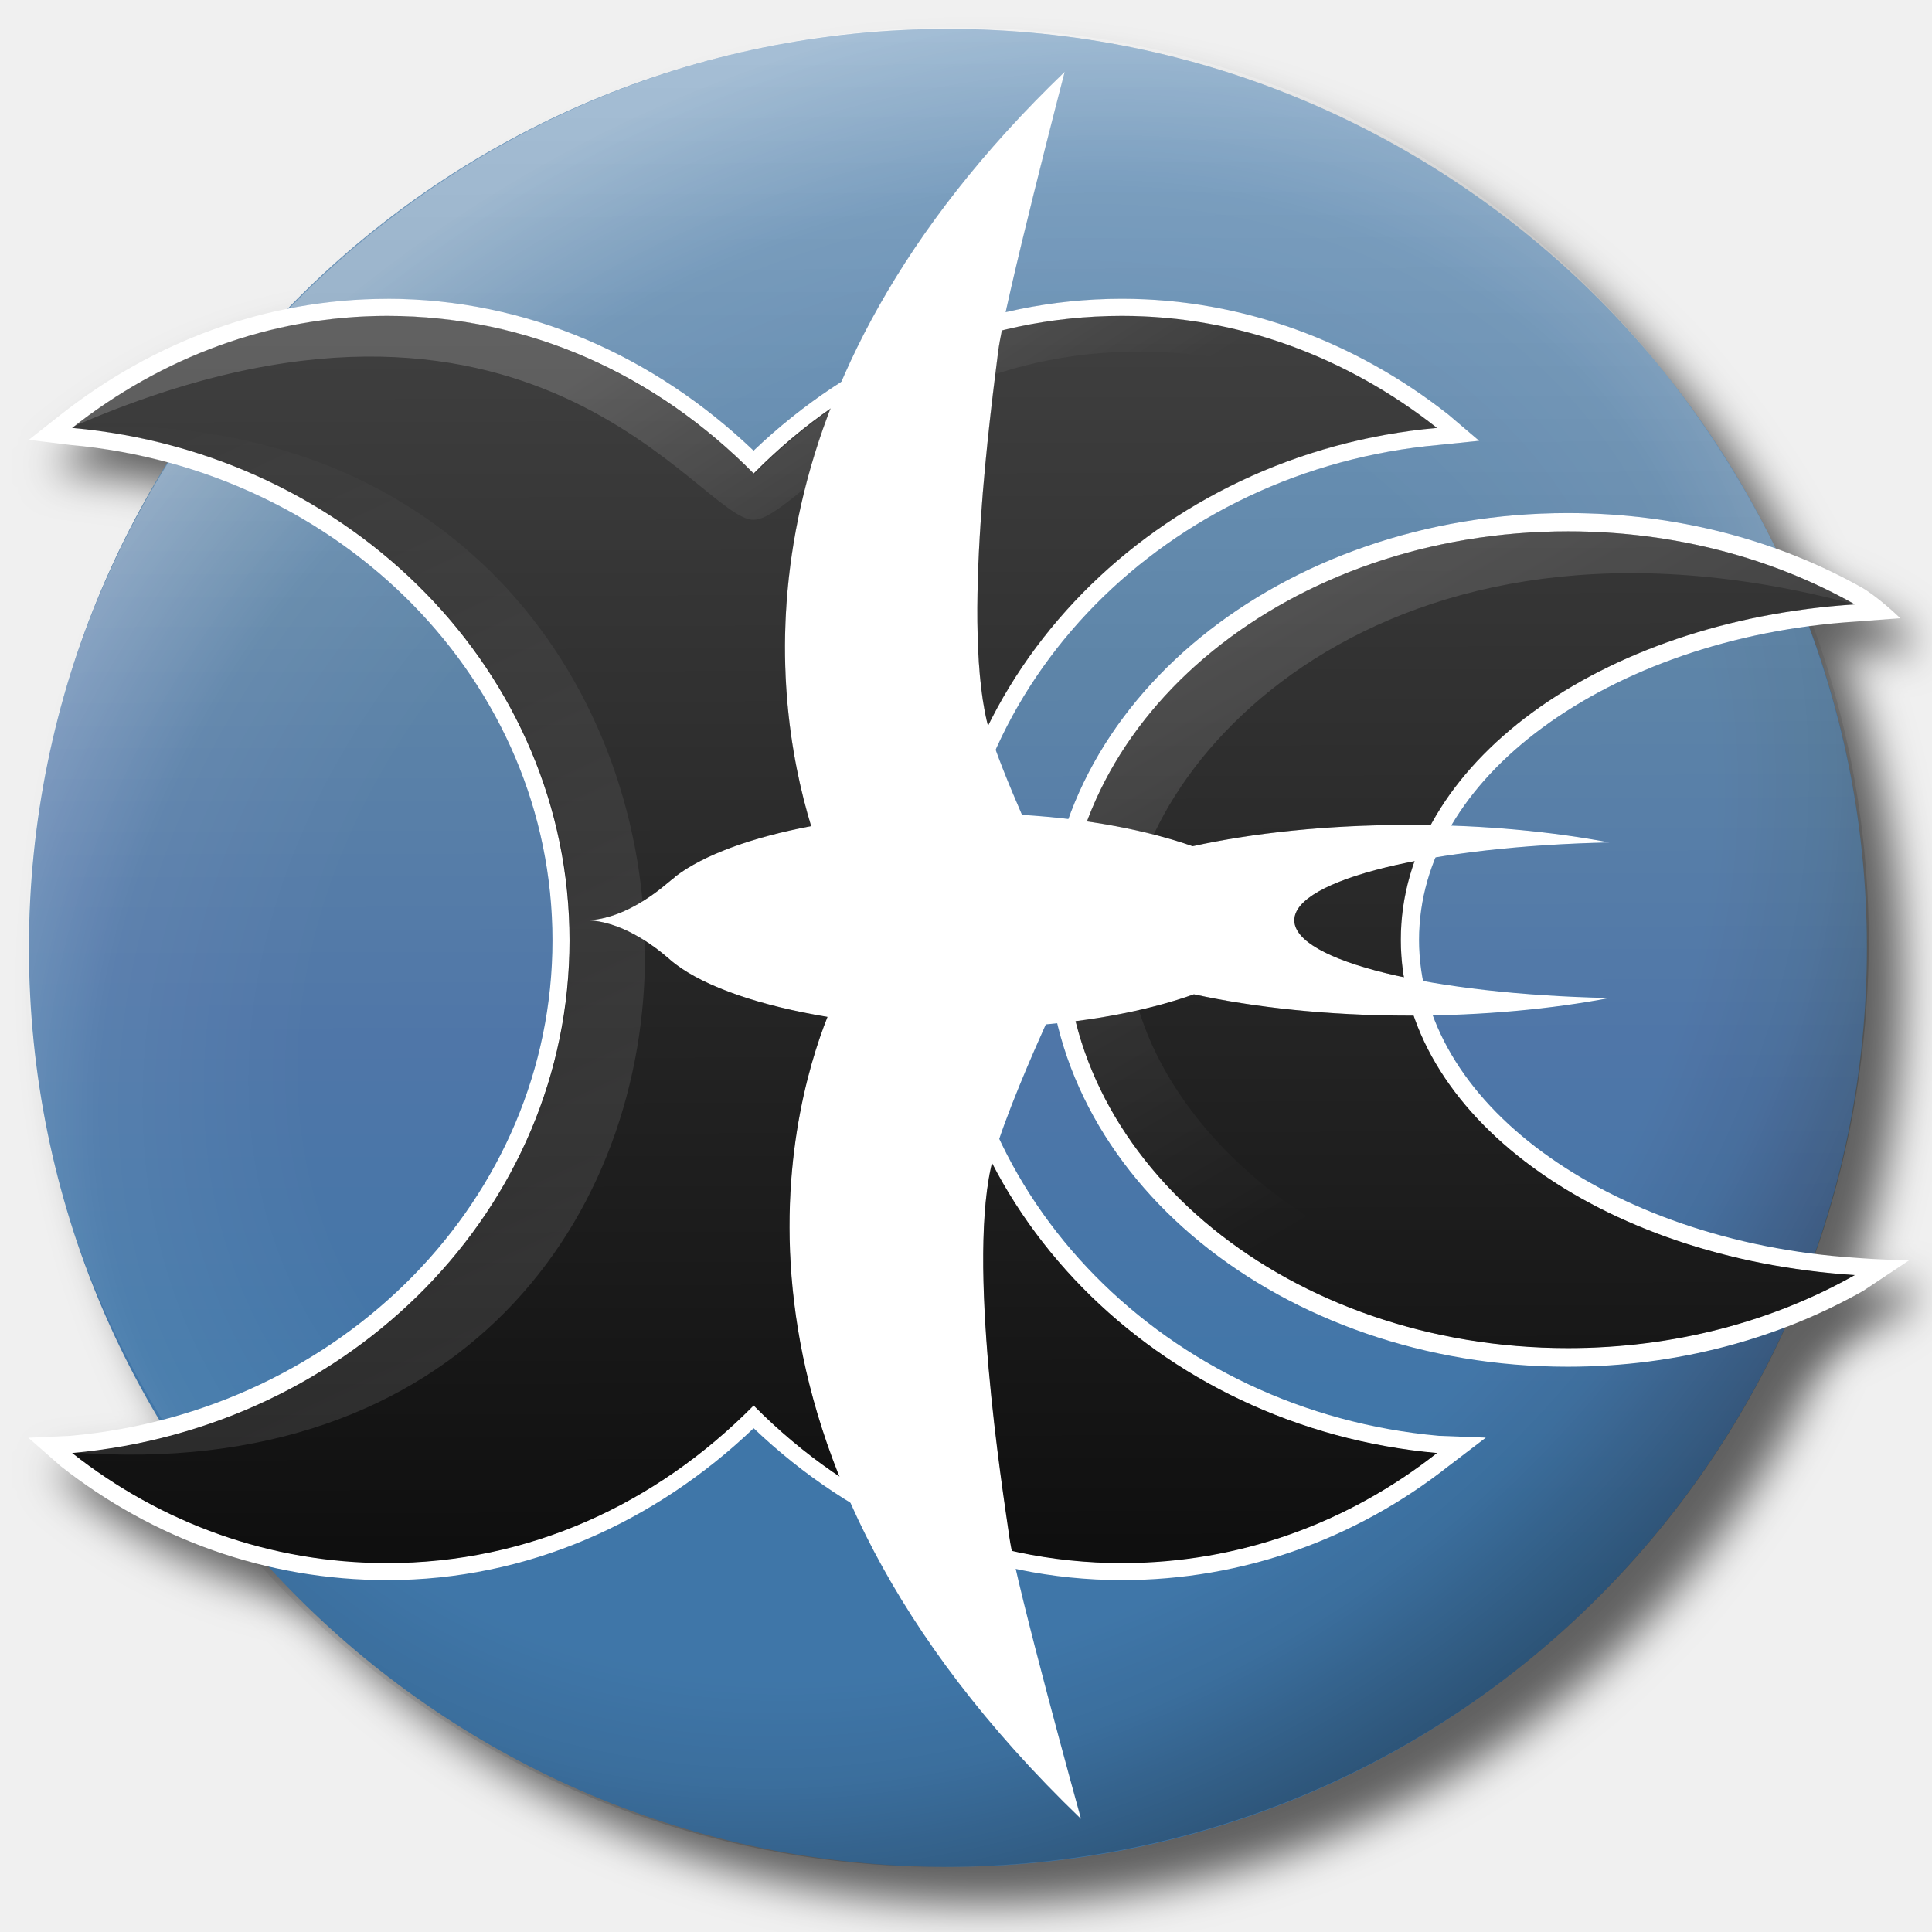
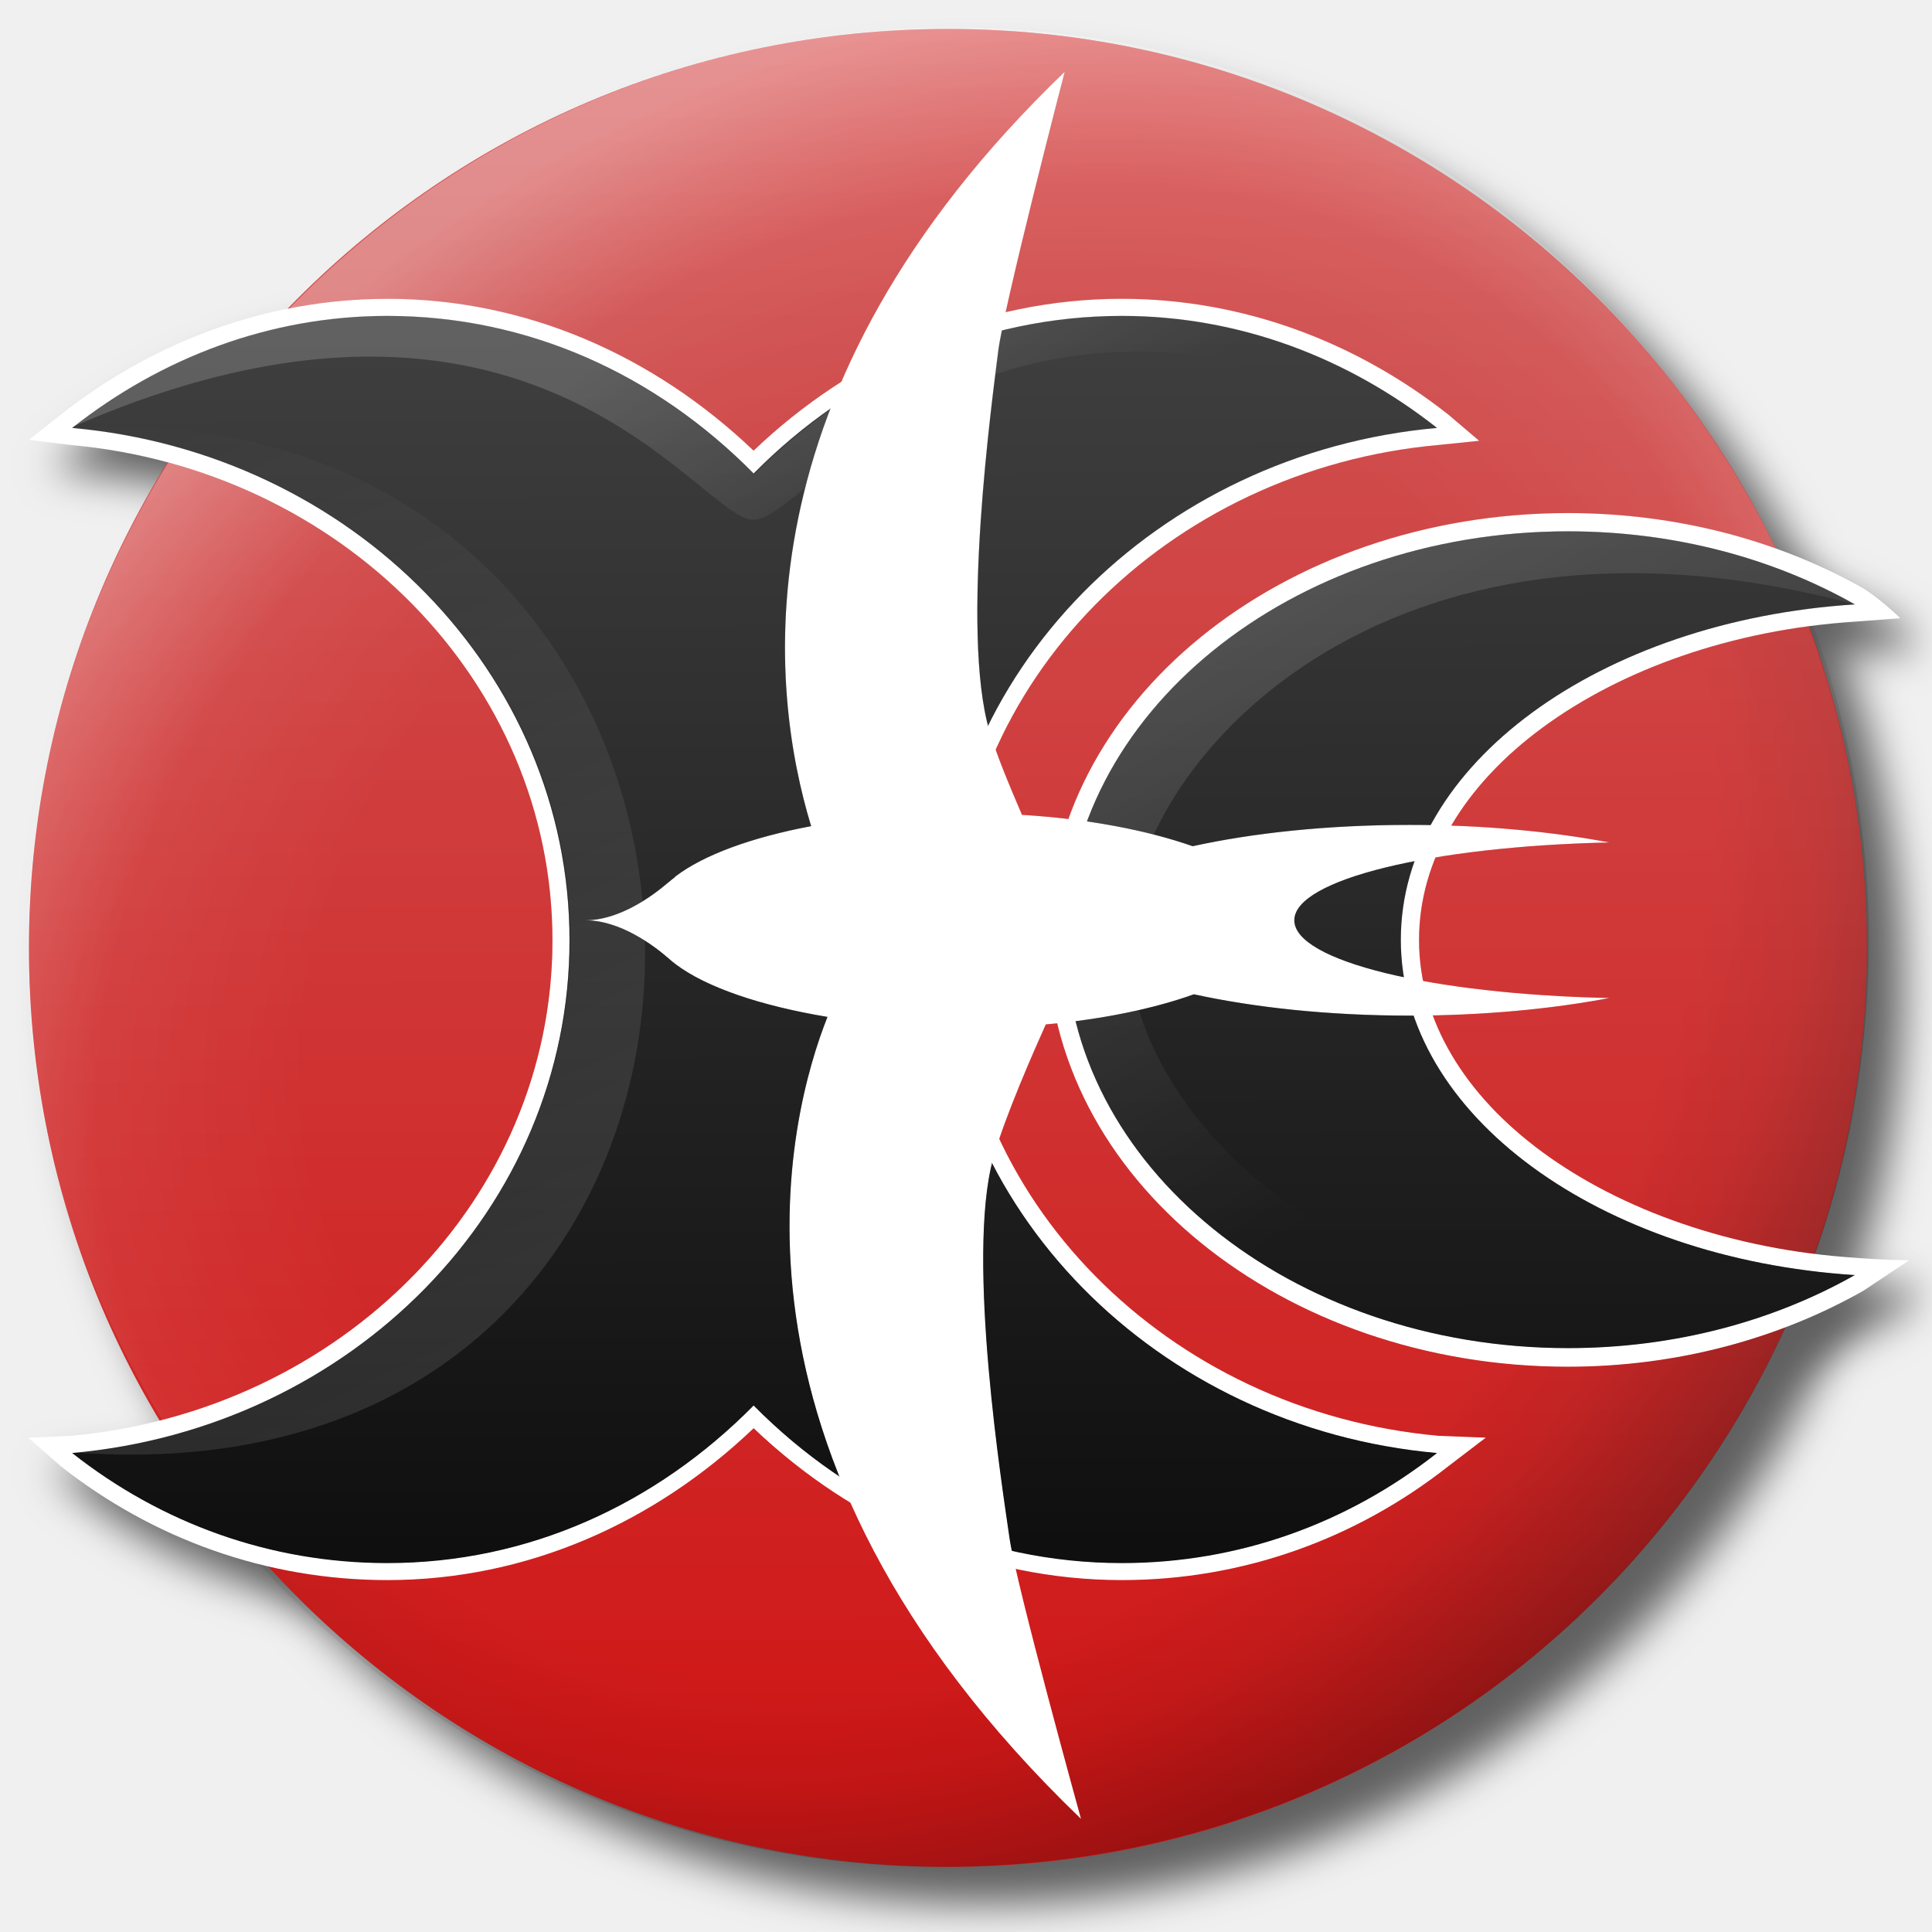
<svg xmlns="http://www.w3.org/2000/svg" xmlns:xlink="http://www.w3.org/1999/xlink" width="267" height="267" id="svg6431" version="1.1" style="display:inline;enable-background:new" enable-background="new">
  <defs id="defs6433">
    <linearGradient id="linearGradient3737">
      <stop style="stop-color:#000000;stop-opacity:1;" offset="0" id="stop3739" />
      <stop style="stop-color:#ffffff;stop-opacity:1;" offset="1" id="stop3741" />
    </linearGradient>
    <linearGradient id="linearGradient3728">
      <stop style="stop-color:#000000;stop-opacity:1;" offset="0" id="stop3730" />
      <stop style="stop-color:#ffffff;stop-opacity:1;" offset="1" id="stop3732" />
    </linearGradient>
    <linearGradient id="linearGradient5077">
      <stop style="stop-color:#fffeff;stop-opacity:1;" offset="0" id="stop5079" />
      <stop style="stop-color:#fffeff;stop-opacity:0;" offset="1" id="stop5081" />
    </linearGradient>
    <linearGradient id="linearGradient5091">
      <stop style="stop-color:#fffeff;stop-opacity:1;" offset="0" id="stop5093" />
      <stop style="stop-color:#fffeff;stop-opacity:0;" offset="1" id="stop5095" />
    </linearGradient>
    <linearGradient id="linearGradient5097">
      <stop style="stop-color:#fffeff;stop-opacity:1;" offset="0" id="stop5099" />
      <stop style="stop-color:#fffeff;stop-opacity:0;" offset="1" id="stop5101" />
    </linearGradient>
    <linearGradient xlink:href="#linearGradient5097" id="linearGradient6720" gradientUnits="userSpaceOnUse" gradientTransform="matrix(2.763134,0,0,2.821533,-909.8943,337.7867)" x1="354.729" y1="231.96" x2="331.811" y2="182.338" />
    <linearGradient xlink:href="#linearGradient5091" id="linearGradient6722" gradientUnits="userSpaceOnUse" gradientTransform="matrix(2.763134,0,0,2.821533,-909.8943,337.7867)" x1="362.675" y1="176.071" x2="371.379" y2="189.978" />
    <linearGradient xlink:href="#linearGradient5077" id="linearGradient6724" gradientUnits="userSpaceOnUse" gradientTransform="matrix(8.394934,0,0,8.394951,-5.622329,-7776.198)" spreadMethod="pad" x1="20.249" y1="1029.575" x2="25.564" y2="1038.782" />
    <radialGradient id="radialGradient5029-1" gradientUnits="userSpaceOnUse" cx="47.25" cy="82.5" r="3.78" fx="47.25" fy="82.5" gradientTransform="matrix(0.205043,0,0,0.205043,63.39111,1005.405)">
      <stop offset="0.286" style="stop-color:#000000;stop-opacity:0;" id="stop5031-7" />
      <stop id="stop4671-4" style="stop-color:#000000;stop-opacity:0;" offset="0.7" />
      <stop offset="0.8" style="stop-color:#000000;stop-opacity:0.196;" id="stop3766" />
      <stop offset="1.00" style="stop-color: rgb(0, 0, 0);" id="stop5033-0" />
    </radialGradient>
    <radialGradient r="15.977" fy="15.935" fx="15.977" cy="15.935" cx="15.977" gradientTransform="matrix(8.011541,-6.391535,5.190444,6.50602,-83.45232,125.4452)" gradientUnits="userSpaceOnUse" id="radialGradient3106" xlink:href="#radialGradient5029-1" />
    <radialGradient id="radialGradient5021-4" gradientUnits="userSpaceOnUse" cx="47.25" cy="82.5" r="3.78" fx="47.25" fy="82.5" gradientTransform="matrix(0.205043,0,0,0.205043,63.39111,1005.405)">
      <stop offset="0" style="stop-color:#ffffff;stop-opacity:0;" id="stop5025-8" />
      <stop id="stop3768" style="stop-color:#ffffff;stop-opacity:0;" offset="0.6" />
      <stop id="stop3721-8" style="stop-color:#ffffff;stop-opacity:0.196;" offset="0.8" />
      <stop id="stop3719-2" style="stop-color:#ffffff;stop-opacity:1;" offset="1" />
    </radialGradient>
    <radialGradient r="15.977" fy="-13.203" fx="26.492" cy="-13.203" cx="26.492" gradientTransform="matrix(4.322631,6.019453,-7.667295,5.505988,-92.44255,40.33294)" gradientUnits="userSpaceOnUse" id="radialGradient3743" xlink:href="#radialGradient5021-4" />
    <linearGradient xlink:href="#linearGradient5077-5" id="linearGradient6724-1" gradientUnits="userSpaceOnUse" gradientTransform="matrix(8.394934,0,0,8.394951,-5.622329,-8572.56)" spreadMethod="pad" x1="20.249" y1="1029.575" x2="25.564" y2="1038.782" />
    <linearGradient id="linearGradient5077-5">
      <stop style="stop-color:#fffeff;stop-opacity:1;" offset="0" id="stop5079-2" />
      <stop style="stop-color:#fffeff;stop-opacity:0;" offset="1" id="stop5081-7" />
    </linearGradient>
    <linearGradient xlink:href="#linearGradient5091-1" id="linearGradient6722-6" gradientUnits="userSpaceOnUse" gradientTransform="matrix(2.763134,0,0,2.821533,-909.8943,-458.5755)" x1="362.675" y1="176.071" x2="371.379" y2="189.978" />
    <linearGradient id="linearGradient5091-1">
      <stop style="stop-color:#fffeff;stop-opacity:1;" offset="0" id="stop5093-4" />
      <stop style="stop-color:#fffeff;stop-opacity:0;" offset="1" id="stop5095-2" />
    </linearGradient>
    <linearGradient xlink:href="#linearGradient5097-2" id="linearGradient6720-3" gradientUnits="userSpaceOnUse" gradientTransform="matrix(2.763134,0,0,2.821533,-909.8943,-458.5755)" x1="354.729" y1="231.96" x2="331.811" y2="182.338" />
    <linearGradient id="linearGradient5097-2">
      <stop style="stop-color:#fffeff;stop-opacity:1;" offset="0" id="stop5099-2" />
      <stop style="stop-color:#fffeff;stop-opacity:0;" offset="1" id="stop5101-1" />
    </linearGradient>
    <linearGradient xlink:href="#linearGradient3728" id="linearGradient3734" x1="131.398" y1="266.842" x2="131.398" y2="0.242" gradientUnits="userSpaceOnUse" />
    <filter id="filter3765" color-interpolation-filters="sRGB">
      <feBlend mode="lighten" in2="BackgroundImage" id="feBlend3767" />
    </filter>
    <linearGradient xlink:href="#linearGradient3728-9" id="linearGradient3734-6" x1="131.398" y1="266.842" x2="131.398" y2="0.242" gradientUnits="userSpaceOnUse" />
    <linearGradient id="linearGradient3728-9">
      <stop style="stop-color:#000000;stop-opacity:1;" offset="0" id="stop3730-8" />
      <stop style="stop-color:#ffffff;stop-opacity:1;" offset="1" id="stop3732-6" />
    </linearGradient>
    <linearGradient gradientTransform="translate(-4,-4)" y2="0.242" x2="131.398" y1="266.842" x1="131.398" gradientUnits="userSpaceOnUse" id="linearGradient3802" xlink:href="#linearGradient3728-9" />
    <linearGradient xlink:href="#linearGradient3728-9" id="linearGradient3863" gradientUnits="userSpaceOnUse" gradientTransform="translate(22.47957,22.4)" x1="131.398" y1="266.842" x2="131.398" y2="0.242" />
    <linearGradient xlink:href="#linearGradient3728-8" id="linearGradient3734-3" x1="131.398" y1="266.842" x2="131.398" y2="0.242" gradientUnits="userSpaceOnUse" />
    <linearGradient id="linearGradient3728-8">
      <stop style="stop-color:#000000;stop-opacity:1;" offset="0" id="stop3730-2" />
      <stop style="stop-color:#ffffff;stop-opacity:1;" offset="1" id="stop3732-62" />
    </linearGradient>
    <filter id="filter3884" color-interpolation-filters="sRGB">
      <feBlend mode="multiply" in2="BackgroundImage" id="feBlend3886" />
    </filter>
    <filter id="filter3979" color-interpolation-filters="sRGB">
      <feGaussianBlur stdDeviation="2.544" id="feGaussianBlur3981" />
    </filter>
    <linearGradient xlink:href="#linearGradient3737" id="linearGradient3743" x1="131.902" y1="267" x2="131.221" y2="0" gradientUnits="userSpaceOnUse" />
    <filter id="filter3905">
      <feGaussianBlur stdDeviation="1.012" id="feGaussianBlur3907" />
    </filter>
    <filter id="filter3909">
      <feGaussianBlur stdDeviation="0.356" id="feGaussianBlur3911" />
    </filter>
    <filter id="filter3913">
      <feGaussianBlur stdDeviation="1.012" id="feGaussianBlur3915" />
    </filter>
    <filter id="filter3917">
      <feGaussianBlur stdDeviation="2.827" id="feGaussianBlur3919" />
    </filter>
  </defs>
  <g id="layer4" style="opacity:0.6;display:inline;filter:url(#filter3884)" transform="translate(2.999992,2.999999)">
    <g transform="matrix(2.763134,0,0,2.821533,-904.7377,-450.5755)" id="g28-4-8" style="fill:#ffffff;fill-opacity:1;stroke:none;display:inline;filter:url(#filter3905)">
      <g id="g30-9-2" style="fill:#ffffff;fill-opacity:1;stroke:none" />
      <g id="g34-2-0" style="fill:#ffffff;fill-opacity:1;stroke:none" />
      <g id="g34-8-4-2" style="fill:#ffffff;fill-opacity:1;stroke:none" />
    </g>
    <path style="fill:#000000;fill-opacity:1;fill-rule:nonzero;stroke:none;display:inline;filter:url(#filter3909);enable-background:new" id="path5438-7" d="m 31.954,15.935 a 15.977,15.977 0 1 1 -31.954,0 15.977,15.977 0 1 1 31.954,0 z" transform="matrix(7.948951,0,0,7.948951,5.957061,6.435168)" />
    <g transform="matrix(2.763134,0,0,2.821533,-906.7377,-454.5755)" id="g28-4-1" style="fill:#000000;fill-opacity:1;stroke:none;display:inline;filter:url(#filter3913);enable-background:new">
      <g id="g30-9-26" style="fill:#000000;fill-opacity:1;stroke:none">
        <path style="fill:#000000;fill-opacity:1" d="m 406.625,186.594 c -14.264,0 -26.031,9.25 -26.031,20.906 0,11.655 11.767,20.906 26.031,20.906 5.484,0 10.576,-1.387 14.781,-3.719 0,0 2.297,-1.497 2.297,-1.497 -1.381,-0.012 -2.66,-0.118 -2.66,-0.118 -6.222,-0.391 -11.756,-2.356 -15.669,-5.166 -3.913,-2.81 -6.188,-6.464 -6.188,-10.406 0,-3.942 2.274,-7.589 6.188,-10.406 3.913,-2.818 9.435,-4.795 15.656,-5.185 0,0 2.228,-0.166 2.228,-0.166 -1.082,-1.014 -1.853,-1.461 -1.853,-1.461 -4.209,-2.333 -9.3,-3.688 -14.781,-3.688 l 0,-2e-5 z" id="path4602-0" />
      </g>
      <g id="g34-2-4" style="fill:#000000;fill-opacity:1;stroke:none" />
      <g id="g34-8-4-9" style="fill:#000000;fill-opacity:1;stroke:none" />
    </g>
    <path style="fill:#000000;fill-opacity:1;display:inline;filter:url(#filter3917);enable-background:new" d="m 53.675,42.299 c -16.747,0 -32.402,5.974 -45.123,16.002 0,0 -4.422,3.487 -4.422,3.487 0,0 5.734,0.705 5.734,0.705 37.502,3.35 66.635,32.798 66.635,68.471 0,35.679 -29.132,65.119 -66.635,68.472 0,0 -5.796,0.269 -5.796,0.269 0,0 4.484,3.931 4.484,3.931 12.737,10.036 28.402,15.741 45.123,15.741 19.353,0 36.974,-7.956 50.632,-20.987 13.689,13.052 31.532,20.987 50.894,20.987 16.72,0 32.383,-5.701 45.123,-15.741 0,0 5.175,-3.946 5.175,-3.946 0,0 -6.487,-0.252 -6.487,-0.252 -37.504,-3.352 -66.897,-32.8 -66.897,-68.472 0,-35.662 29.394,-65.123 66.897,-68.471 0,0 5.575,-0.571 5.575,-0.571 0,0 -4.263,-3.624 -4.263,-3.624 -12.723,-10.024 -28.376,-16.002 -45.123,-16.002 -19.362,0 -37.205,7.934 -50.894,20.987 C 90.65,50.253 73.028,42.299 53.675,42.299 l 0,8.39e-4 z" id="path4484-4" />
  </g>
  <g id="layer3" style="display:inline" transform="translate(2.999992,211)">
-     <path style="fill:#3f76a8;fill-opacity:1;fill-rule:nonzero;stroke:none;display:inline" id="path5438" d="m 31.954,15.935 a 15.977,15.977 0 1 1 -31.954,0 15.977,15.977 0 1 1 31.954,0 z" transform="matrix(7.948951,0,0,7.948951,1,-206.6648)" />
+     <path style="fill:#d01717;fill-opacity:1;fill-rule:nonzero;stroke:none;display:inline" id="path5438" d="m 31.954,15.935 a 15.977,15.977 0 1 1 -31.954,0 15.977,15.977 0 1 1 31.954,0 z" transform="matrix(7.948951,0,0,7.948951,1,-206.6648)" />
  </g>
  <g id="layer2" style="opacity:0.343;display:inline" transform="translate(2.999992,2.999999)">
    <path style="fill:url(#radialGradient3106);fill-opacity:1;fill-rule:nonzero;stroke:none;display:inline" d="M 25.6,204.562 C 48.989,235.165 85.765,255 127.256,255 c 71.656,0 128,-57.308 128,-128 0,-18.439 -3.981,-35.911 -11,-51.75 L 25.6,204.562 z" id="path4663" />
    <path style="fill:url(#radialGradient3743);fill-opacity:1;fill-rule:nonzero;stroke:none;display:inline" d="M 27.915,205.591 244.258,76.664 C 223.598,31.588 181.053,0.8 128.8,0.8 58.108,0.8 0.8,58.107 0.8,128.799 c 0,29.201 10.654,55.254 27.115,76.791 z" id="path5438-17" />
  </g>
  <g id="layer10" style="display:inline" transform="translate(2.999992,2.999999)">
    <g transform="matrix(2.763134,0,0,2.821533,-909.8943,-458.5755)" id="g28-4" style="fill:#ffffff;fill-opacity:1;stroke:none;display:inline">
      <g id="g30-9" style="fill:#ffffff;fill-opacity:1;stroke:none">
        <path style="fill:#ffffff;fill-opacity:1" d="m 406.625,186.594 c -14.264,0 -26.031,9.25 -26.031,20.906 0,11.655 11.767,20.906 26.031,20.906 5.484,0 10.576,-1.387 14.781,-3.719 0,0 2.297,-1.497 2.297,-1.497 -1.381,-0.012 -2.66,-0.118 -2.66,-0.118 -6.222,-0.391 -11.756,-2.356 -15.669,-5.166 -3.913,-2.81 -6.188,-6.464 -6.188,-10.406 0,-3.942 2.274,-7.589 6.188,-10.406 3.913,-2.818 9.435,-4.795 15.656,-5.185 0,0 2.228,-0.166 2.228,-0.166 -1.082,-1.014 -1.853,-1.461 -1.853,-1.461 -4.209,-2.333 -9.3,-3.688 -14.781,-3.688 l 0,-2e-5 z" id="path4602" />
      </g>
      <g id="g34-2" style="fill:#ffffff;fill-opacity:1;stroke:none" />
      <g id="g34-8-4" style="fill:#ffffff;fill-opacity:1;stroke:none" />
    </g>
    <path transform="matrix(8.394934,0,0,8.394951,-5.622329,-8572.56)" style="fill:#ffffff;fill-opacity:1;display:inline" d="m 6.688,1025.719 c -1.995,0 -3.86,0.712 -5.375,1.906 0,0 -0.527,0.415 -0.527,0.415 0,0 0.683,0.084 0.683,0.084 4.467,0.399 7.938,3.907 7.938,8.156 0,4.25 -3.47,7.757 -7.938,8.156 0,0 -0.69,0.032 -0.69,0.032 0,0 0.534,0.468 0.534,0.468 1.517,1.196 3.383,1.875 5.375,1.875 2.305,0 4.404,-0.948 6.031,-2.5 1.631,1.555 3.756,2.5 6.062,2.5 1.992,0 3.857,-0.679 5.375,-1.875 0,0 0.616,-0.47 0.616,-0.47 0,0 -0.773,-0.03 -0.773,-0.03 -4.467,-0.399 -7.969,-3.907 -7.969,-8.156 0,-4.248 3.501,-7.757 7.969,-8.156 0,0 0.664,-0.068 0.664,-0.068 0,0 -0.508,-0.432 -0.508,-0.432 -1.516,-1.194 -3.38,-1.906 -5.375,-1.906 -2.306,0 -4.432,0.945 -6.062,2.5 -1.627,-1.552 -3.726,-2.5 -6.031,-2.5 l 0,10e-5 z" id="path4484" />
  </g>
  <g id="layer1" transform="translate(2.999992,-793.3622)" style="display:inline">
    <g style="fill:#000000" id="g30" transform="matrix(2.763134,0,0,2.821533,-909.8943,337.7867)">
      <path id="path32" d="m 398.274,207.492 c 0,-8.577 9.966,-15.625 22.708,-16.425 -4.068,-2.255 -9.011,-3.578 -14.346,-3.578 -13.878,0 -25.129,8.955 -25.129,20.003 0,11.046 11.251,20.003 25.129,20.003 5.334,0 10.278,-1.323 14.346,-3.578 -12.742,-0.801 -22.708,-7.848 -22.708,-16.425 z" style="fill:#000000" />
    </g>
    <path transform="matrix(8.394934,0,0,8.394951,-5.622329,-7776.198)" style="fill:#000000" id="path7570" d="m 6.688,1026 c -1.926,0 -3.718,0.685 -5.188,1.844 4.603,0.411 8.188,4.032 8.188,8.437 0,4.406 -3.584,8.026 -8.188,8.438 1.469,1.158 3.261,1.812 5.188,1.812 2.324,0 4.425,-0.968 6.031,-2.594 1.606,1.626 3.738,2.594 6.062,2.594 1.926,0 3.718,-0.654 5.188,-1.812 -4.603,-0.411 -8.219,-4.031 -8.219,-8.438 0,-4.406 3.615,-8.027 8.219,-8.437 -1.47,-1.158 -3.261,-1.844 -5.188,-1.844 -2.324,0 -4.457,0.968 -6.062,2.594 C 11.113,1026.968 9.012,1026 6.688,1026 z" />
  </g>
  <g style="display:inline;opacity:0.323" transform="translate(2.999992,-793.3622)" id="g3651">
    <path id="path3659" d="m 6.944,852.396 c 19.323,1.727 36.538,10.189 48.923,22.843 12.385,12.655 19.939,29.5 19.939,47.995 0,18.495 -7.554,35.341 -19.939,47.994 C 43.482,983.881 26.266,992.344 6.944,994.071 60.574,998.228 86.554,961.466 86.136,924.336 85.719,887.205 58.904,849.707 6.944,852.396 z" style="opacity:0.5;fill:url(#linearGradient6720);fill-opacity:1" />
    <path id="path3661" d="m 195.533,852.396 c -12.337,-9.721 -27.336,-15.426 -43.508,-15.426 -19.51,0 -37.308,8.293 -50.789,21.941 -13.481,-13.649 -31.276,-21.941 -50.786,-21.941 -16.173,0 -31.171,5.703 -43.506,15.426 63.661,-27.857 86.738,12.807 94.17,12.807 7.91,0 31.887,-42.276 94.419,-12.807 z" style="opacity:0.6;fill:url(#linearGradient6722);fill-opacity:1" />
    <path id="path3663" d="m 152.863,923.233 c 0,-24.201 35.268,-63.815 100.472,-46.344 -11.24,-6.363 -24.899,-10.095 -39.64,-10.095 -38.347,0 -69.435,25.267 -69.435,56.44 0,31.166 31.088,56.439 69.435,56.439 14.739,0 28.4,-3.733 39.64,-10.096 -61.788,16.557 -100.472,-18.979 -100.472,-46.343 z" style="opacity:0.6;fill:url(#linearGradient6724);fill-opacity:1;stroke:none" />
  </g>
  <g id="layer7" style="display:inline" transform="translate(2.999992,2.999999)">
    <g transform="matrix(2.763134,0,0,2.756176,-909.8943,-443.5479)" id="g46" style="fill:#ffffff;fill-opacity:1;stroke:none;display:inline">
      <path style="fill:#ffffff;fill-opacity:1;stroke:none" d="m 26.781,1.25 c -8.25,7.927 -7.333,15.43 -6.312,18.781 -1.491,0.282 -2.677,0.718 -3.375,1.25 -0.011,0.008 -0.021,0.023 -0.031,0.031 -0.02,0.019 -0.058,0.041 -0.156,0.125 -0.36,0.309 -1.192,0.938 -2.062,0.938 0.871,0 1.703,0.628 2.062,0.938 0.059,0.054 0.119,0.104 0.188,0.156 0.764,0.576 2.111,1.034 3.781,1.312 -0.956,2.406 -3.246,10.775 6.312,19.969 0,0 -1.62,-5.853 -1.781,-7 C 25.245,36.603 24.319,30.792 25,28.312 c 0.277,-1.011 1.022,-2.699 1.312,-3.344 1.435,-0.129 2.695,-0.395 3.688,-0.75 1.486,0.324 3.325,0.531 5.375,0.531 1.845,0 3.562,-0.17 4.969,-0.438 C 35.937,24.218 32.5,23.392 32.5,22.375 c 0,-1.017 3.437,-1.842 7.844,-1.938 C 38.937,20.17 37.22,20 35.375,20 c -2.064,0 -3.915,0.203 -5.406,0.531 -1.122,-0.394 -2.583,-0.679 -4.25,-0.781 -0.322,-0.746 -0.654,-1.551 -0.812,-2.094 C 24.18,15.164 24.986,9.363 25.125,8.219 25.266,7.075 26.781,1.25 26.781,1.25 z" id="swift" transform="matrix(2.008585,0,0,2.013655,327.6683,160.9288)" />
    </g>
  </g>
  <g id="layer5" style="opacity:0.3;display:inline;filter:url(#filter3765)">
    <path style="fill:url(#linearGradient3743);fill-opacity:1;fill-rule:nonzero;stroke:none;display:inline" d="M 131,4 C 95.183,4 62.838,18.837 39.75,42.688 28.237,44.988 17.565,50.092 8.406,57.312 l -4.438,3.469 5.75,0.719 c 4.623,0.413 9.108,1.237 13.438,2.406 C 11.013,83.378 4,106.362 4,131 c 0,23.89 6.592,46.226 18.062,65.312 -3.991,1.015 -8.109,1.746 -12.344,2.125 l -5.812,0.281 4.5,3.906 c 8.447,6.655 18.18,11.399 28.656,13.844 C 60.292,241.991 93.77,258 131,258 c 51.425,0 95.715,-30.577 115.688,-74.531 3.793,-1.439 7.406,-3.166 10.812,-5.094 l 6.344,-4.219 c -3.817,-0.034 -7.344,-0.312 -7.344,-0.312 -1.947,-0.125 -3.856,-0.327 -5.75,-0.562 C 255.423,160.049 258,145.832 258,131 c 0,-15.64 -2.86,-30.601 -8.031,-44.438 2.135,-0.284 4.297,-0.515 6.5,-0.656 L 262.625,85.438 c -2.989,-2.862 -5.125,-4.125 -5.125,-4.125 -3.791,-2.146 -7.832,-4.009 -12.094,-5.531 C 224.865,33.297 181.353,4 131,4 z" id="path5438-1" />
    <g transform="matrix(2.763134,0,0,2.821533,-906.8943,-455.5755)" id="g28-4-7" style="fill:#ffffff;fill-opacity:1;stroke:none;display:inline">
      <g id="g30-9-4" style="fill:#ffffff;fill-opacity:1;stroke:none" />
      <g id="g34-2-9" style="fill:#ffffff;fill-opacity:1;stroke:none" />
      <g id="g34-8-4-4" style="fill:#ffffff;fill-opacity:1;stroke:none" />
    </g>
  </g>
</svg>
